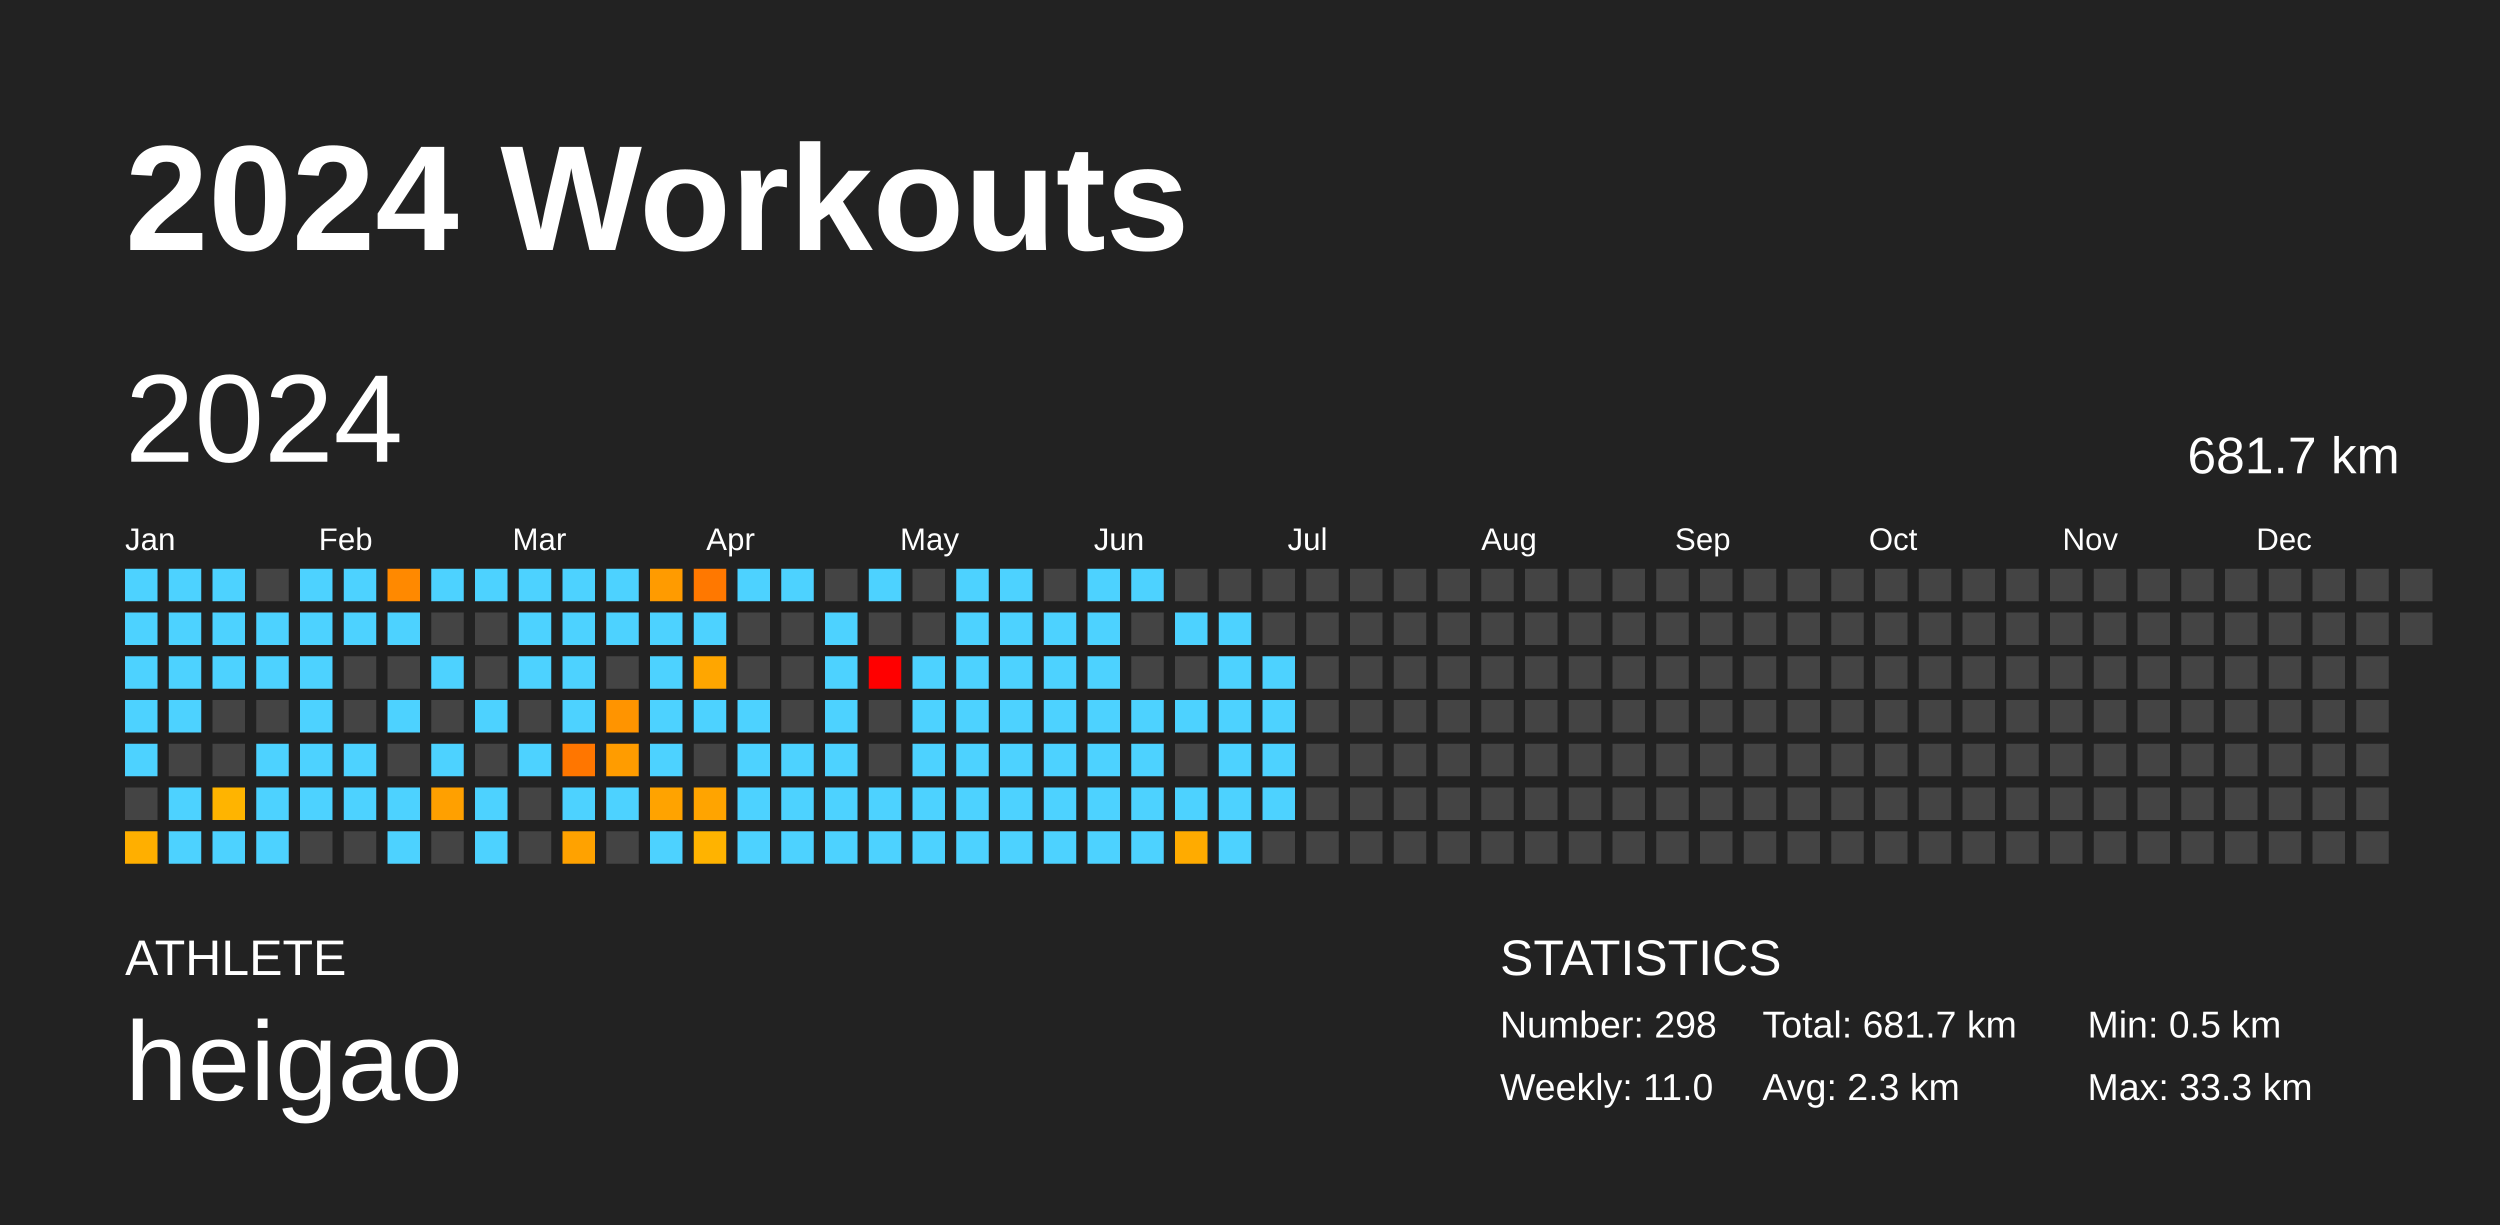
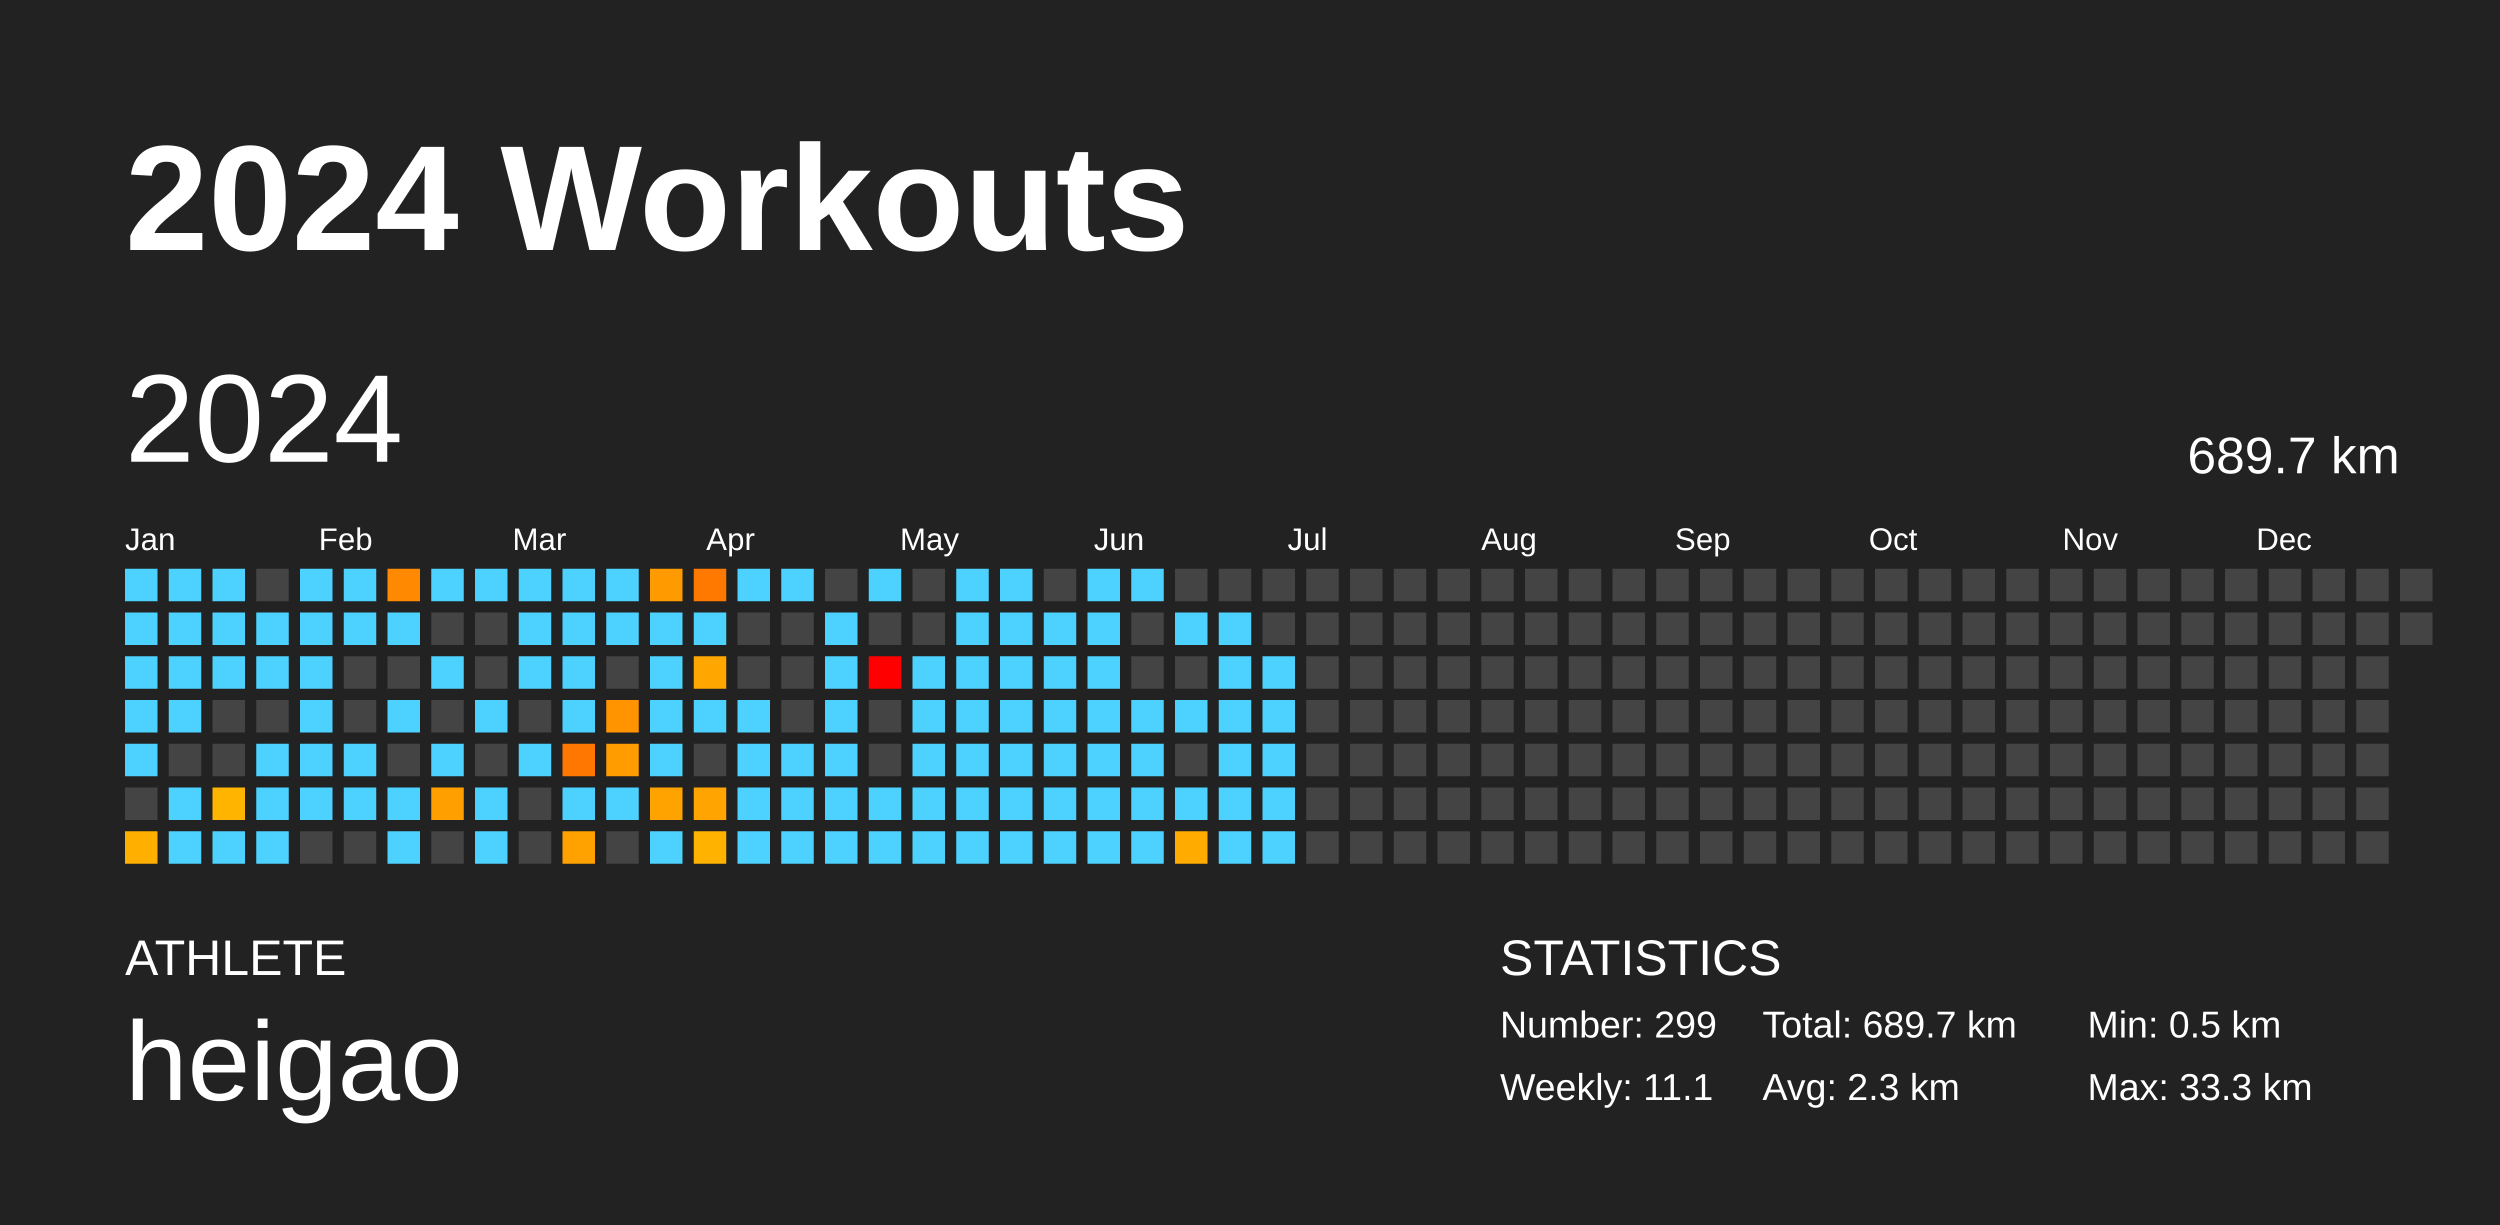
<svg xmlns="http://www.w3.org/2000/svg" baseProfile="full" height="98mm" version="1.1" viewBox="0,0,200,98" width="200mm">
  <defs />
  <rect fill="#222222" height="98" width="200" x="0" y="0" />
  <text fill="#FFFFFF" style="font-size:12px; font-family:Arial; font-weight:bold;" x="10" y="20">2024 Workouts</text>
  <text fill="#FFFFFF" style="font-size:4px; font-family:Arial" x="10" y="78">ATHLETE</text>
  <text fill="#FFFFFF" style="font-size:9px; font-family:Arial" x="10" y="88">heigao</text>
  <text fill="#FFFFFF" style="font-size:4px; font-family:Arial" x="120" y="78">STATISTICS</text>
-   <text fill="#FFFFFF" style="font-size:3px; font-family:Arial" x="120" y="83">Number: 298</text>
-   <text fill="#FFFFFF" style="font-size:3px; font-family:Arial" x="120" y="88">Weekly: 11.0</text>
-   <text fill="#FFFFFF" style="font-size:3px; font-family:Arial" x="141" y="83">Total: 681.7 km</text>
+   <text fill="#FFFFFF" style="font-size:3px; font-family:Arial" x="120" y="83">Number: 299</text>
+   <text fill="#FFFFFF" style="font-size:3px; font-family:Arial" x="120" y="88">Weekly: 11.1</text>
+   <text fill="#FFFFFF" style="font-size:3px; font-family:Arial" x="141" y="83">Total: 689.7 km</text>
  <text fill="#FFFFFF" style="font-size:3px; font-family:Arial" x="141" y="88">Avg: 2.3 km</text>
  <text fill="#FFFFFF" style="font-size:3px; font-family:Arial" x="167" y="83">Min: 0.5 km</text>
  <text fill="#FFFFFF" style="font-size:3px; font-family:Arial" x="167" y="88">Max: 33.3 km</text>
  <text dominant-baseline="hanging" fill="#FFFFFF" style="font-size:10.0px; font-family:Arial;" x="10" y="30">2024</text>
-   <text dominant-baseline="hanging" fill="#FFFFFF" style="font-size:4.125px; font-family:Arial;" x="175" y="35">681.7 km</text>
+   <text dominant-baseline="hanging" fill="#FFFFFF" style="font-size:4.125px; font-family:Arial;" x="175" y="35">689.7 km</text>
  <text fill="#FFFFFF" style="font-size:2.5px; font-family:Arial" x="10.0" y="44">Jan</text>
  <text fill="#FFFFFF" style="font-size:2.5px; font-family:Arial" x="25.5" y="44">Feb</text>
  <text fill="#FFFFFF" style="font-size:2.5px; font-family:Arial" x="41.0" y="44">Mar</text>
  <text fill="#FFFFFF" style="font-size:2.5px; font-family:Arial" x="56.5" y="44">Apr</text>
  <text fill="#FFFFFF" style="font-size:2.5px; font-family:Arial" x="72.0" y="44">May</text>
  <text fill="#FFFFFF" style="font-size:2.5px; font-family:Arial" x="87.5" y="44">Jun</text>
  <text fill="#FFFFFF" style="font-size:2.5px; font-family:Arial" x="103.0" y="44">Jul</text>
  <text fill="#FFFFFF" style="font-size:2.5px; font-family:Arial" x="118.5" y="44">Aug</text>
  <text fill="#FFFFFF" style="font-size:2.5px; font-family:Arial" x="134.0" y="44">Sep</text>
  <text fill="#FFFFFF" style="font-size:2.5px; font-family:Arial" x="149.5" y="44">Oct</text>
  <text fill="#FFFFFF" style="font-size:2.5px; font-family:Arial" x="165.0" y="44">Nov</text>
  <text fill="#FFFFFF" style="font-size:2.5px; font-family:Arial" x="180.5" y="44">Dec</text>
  <rect fill="#4dd2ff" height="2.6" width="2.6" x="10.0" y="45.5" />
  <rect fill="#4dd2ff" height="2.6" width="2.6" x="10.0" y="49.0" />
  <rect fill="#4dd2ff" height="2.6" width="2.6" x="10.0" y="52.5" />
  <rect fill="#4dd2ff" height="2.6" width="2.6" x="10.0" y="56.0" />
  <rect fill="#4dd2ff" height="2.6" width="2.6" x="10.0" y="59.5" />
  <rect fill="#444444" height="2.6" width="2.6" x="10.0" y="63.0" />
  <rect fill="#ffaf00" height="2.6" width="2.6" x="10.0" y="66.5" />
  <rect fill="#4dd2ff" height="2.6" width="2.6" x="13.5" y="45.5" />
  <rect fill="#4dd2ff" height="2.6" width="2.6" x="13.5" y="49.0" />
  <rect fill="#4dd2ff" height="2.6" width="2.6" x="13.5" y="52.5" />
  <rect fill="#4dd2ff" height="2.6" width="2.6" x="13.5" y="56.0" />
  <rect fill="#444444" height="2.6" width="2.6" x="13.5" y="59.5" />
  <rect fill="#4dd2ff" height="2.6" width="2.6" x="13.5" y="63.0" />
  <rect fill="#4dd2ff" height="2.6" width="2.6" x="13.5" y="66.5" />
  <rect fill="#4dd2ff" height="2.6" width="2.6" x="17.0" y="45.5" />
  <rect fill="#4dd2ff" height="2.6" width="2.6" x="17.0" y="49.0" />
  <rect fill="#4dd2ff" height="2.6" width="2.6" x="17.0" y="52.5" />
  <rect fill="#444444" height="2.6" width="2.6" x="17.0" y="56.0" />
  <rect fill="#444444" height="2.6" width="2.6" x="17.0" y="59.5" />
  <rect fill="#ffb400" height="2.6" width="2.6" x="17.0" y="63.0" />
  <rect fill="#4dd2ff" height="2.6" width="2.6" x="17.0" y="66.5" />
  <rect fill="#444444" height="2.6" width="2.6" x="20.5" y="45.5" />
  <rect fill="#4dd2ff" height="2.6" width="2.6" x="20.5" y="49.0" />
  <rect fill="#4dd2ff" height="2.6" width="2.6" x="20.5" y="52.5" />
  <rect fill="#444444" height="2.6" width="2.6" x="20.5" y="56.0" />
  <rect fill="#4dd2ff" height="2.6" width="2.6" x="20.5" y="59.5" />
  <rect fill="#4dd2ff" height="2.6" width="2.6" x="20.5" y="63.0" />
  <rect fill="#4dd2ff" height="2.6" width="2.6" x="20.5" y="66.5" />
  <rect fill="#4dd2ff" height="2.6" width="2.6" x="24.0" y="45.5" />
  <rect fill="#4dd2ff" height="2.6" width="2.6" x="24.0" y="49.0" />
  <rect fill="#4dd2ff" height="2.6" width="2.6" x="24.0" y="52.5" />
  <rect fill="#4dd2ff" height="2.6" width="2.6" x="24.0" y="56.0" />
  <rect fill="#4dd2ff" height="2.6" width="2.6" x="24.0" y="59.5" />
  <rect fill="#4dd2ff" height="2.6" width="2.6" x="24.0" y="63.0" />
  <rect fill="#444444" height="2.6" width="2.6" x="24.0" y="66.5" />
  <rect fill="#4dd2ff" height="2.6" width="2.6" x="27.5" y="45.5" />
  <rect fill="#4dd2ff" height="2.6" width="2.6" x="27.5" y="49.0" />
  <rect fill="#444444" height="2.6" width="2.6" x="27.5" y="52.5" />
  <rect fill="#444444" height="2.6" width="2.6" x="27.5" y="56.0" />
  <rect fill="#4dd2ff" height="2.6" width="2.6" x="27.5" y="59.5" />
  <rect fill="#4dd2ff" height="2.6" width="2.6" x="27.5" y="63.0" />
  <rect fill="#444444" height="2.6" width="2.6" x="27.5" y="66.5" />
  <rect fill="#ff8900" height="2.6" width="2.6" x="31.0" y="45.5" />
  <rect fill="#4dd2ff" height="2.6" width="2.6" x="31.0" y="49.0" />
  <rect fill="#444444" height="2.6" width="2.6" x="31.0" y="52.5" />
  <rect fill="#4dd2ff" height="2.6" width="2.6" x="31.0" y="56.0" />
  <rect fill="#444444" height="2.6" width="2.6" x="31.0" y="59.5" />
  <rect fill="#4dd2ff" height="2.6" width="2.6" x="31.0" y="63.0" />
  <rect fill="#4dd2ff" height="2.6" width="2.6" x="31.0" y="66.5" />
  <rect fill="#4dd2ff" height="2.6" width="2.6" x="34.5" y="45.5" />
  <rect fill="#444444" height="2.6" width="2.6" x="34.5" y="49.0" />
  <rect fill="#4dd2ff" height="2.6" width="2.6" x="34.5" y="52.5" />
  <rect fill="#444444" height="2.6" width="2.6" x="34.5" y="56.0" />
  <rect fill="#4dd2ff" height="2.6" width="2.6" x="34.5" y="59.5" />
  <rect fill="#ffa000" height="2.6" width="2.6" x="34.5" y="63.0" />
  <rect fill="#444444" height="2.6" width="2.6" x="34.5" y="66.5" />
  <rect fill="#4dd2ff" height="2.6" width="2.6" x="38.0" y="45.5" />
  <rect fill="#444444" height="2.6" width="2.6" x="38.0" y="49.0" />
  <rect fill="#444444" height="2.6" width="2.6" x="38.0" y="52.5" />
  <rect fill="#4dd2ff" height="2.6" width="2.6" x="38.0" y="56.0" />
  <rect fill="#444444" height="2.6" width="2.6" x="38.0" y="59.5" />
  <rect fill="#4dd2ff" height="2.6" width="2.6" x="38.0" y="63.0" />
  <rect fill="#4dd2ff" height="2.6" width="2.6" x="38.0" y="66.5" />
  <rect fill="#4dd2ff" height="2.6" width="2.6" x="41.5" y="45.5" />
  <rect fill="#4dd2ff" height="2.6" width="2.6" x="41.5" y="49.0" />
  <rect fill="#4dd2ff" height="2.6" width="2.6" x="41.5" y="52.5" />
  <rect fill="#444444" height="2.6" width="2.6" x="41.5" y="56.0" />
  <rect fill="#4dd2ff" height="2.6" width="2.6" x="41.5" y="59.5" />
  <rect fill="#444444" height="2.6" width="2.6" x="41.5" y="63.0" />
  <rect fill="#444444" height="2.6" width="2.6" x="41.5" y="66.5" />
  <rect fill="#4dd2ff" height="2.6" width="2.6" x="45.0" y="45.5" />
  <rect fill="#4dd2ff" height="2.6" width="2.6" x="45.0" y="49.0" />
  <rect fill="#4dd2ff" height="2.6" width="2.6" x="45.0" y="52.5" />
  <rect fill="#4dd2ff" height="2.6" width="2.6" x="45.0" y="56.0" />
  <rect fill="#ff7600" height="2.6" width="2.6" x="45.0" y="59.5" />
  <rect fill="#4dd2ff" height="2.6" width="2.6" x="45.0" y="63.0" />
  <rect fill="#ffa200" height="2.6" width="2.6" x="45.0" y="66.5" />
  <rect fill="#4dd2ff" height="2.6" width="2.6" x="48.5" y="45.5" />
  <rect fill="#4dd2ff" height="2.6" width="2.6" x="48.5" y="49.0" />
  <rect fill="#444444" height="2.6" width="2.6" x="48.5" y="52.5" />
  <rect fill="#ff9400" height="2.6" width="2.6" x="48.5" y="56.0" />
  <rect fill="#ff9c00" height="2.6" width="2.6" x="48.5" y="59.5" />
  <rect fill="#4dd2ff" height="2.6" width="2.6" x="48.5" y="63.0" />
  <rect fill="#444444" height="2.6" width="2.6" x="48.5" y="66.5" />
  <rect fill="#ff9b00" height="2.6" width="2.6" x="52.0" y="45.5" />
  <rect fill="#4dd2ff" height="2.6" width="2.6" x="52.0" y="49.0" />
  <rect fill="#4dd2ff" height="2.6" width="2.6" x="52.0" y="52.5" />
  <rect fill="#4dd2ff" height="2.6" width="2.6" x="52.0" y="56.0" />
  <rect fill="#4dd2ff" height="2.6" width="2.6" x="52.0" y="59.5" />
  <rect fill="#ffa300" height="2.6" width="2.6" x="52.0" y="63.0" />
  <rect fill="#4dd2ff" height="2.6" width="2.6" x="52.0" y="66.5" />
  <rect fill="#ff7800" height="2.6" width="2.6" x="55.5" y="45.5" />
  <rect fill="#4dd2ff" height="2.6" width="2.6" x="55.5" y="49.0" />
  <rect fill="#ffa600" height="2.6" width="2.6" x="55.5" y="52.5" />
  <rect fill="#4dd2ff" height="2.6" width="2.6" x="55.5" y="56.0" />
  <rect fill="#444444" height="2.6" width="2.6" x="55.5" y="59.5" />
  <rect fill="#ffa400" height="2.6" width="2.6" x="55.5" y="63.0" />
  <rect fill="#ffb300" height="2.6" width="2.6" x="55.5" y="66.5" />
  <rect fill="#4dd2ff" height="2.6" width="2.6" x="59.0" y="45.5" />
  <rect fill="#444444" height="2.6" width="2.6" x="59.0" y="49.0" />
  <rect fill="#444444" height="2.6" width="2.6" x="59.0" y="52.5" />
  <rect fill="#4dd2ff" height="2.6" width="2.6" x="59.0" y="56.0" />
  <rect fill="#4dd2ff" height="2.6" width="2.6" x="59.0" y="59.5" />
  <rect fill="#4dd2ff" height="2.6" width="2.6" x="59.0" y="63.0" />
  <rect fill="#4dd2ff" height="2.6" width="2.6" x="59.0" y="66.5" />
  <rect fill="#4dd2ff" height="2.6" width="2.6" x="62.5" y="45.5" />
  <rect fill="#444444" height="2.6" width="2.6" x="62.5" y="49.0" />
  <rect fill="#444444" height="2.6" width="2.6" x="62.5" y="52.5" />
  <rect fill="#444444" height="2.6" width="2.6" x="62.5" y="56.0" />
  <rect fill="#4dd2ff" height="2.6" width="2.6" x="62.5" y="59.5" />
  <rect fill="#4dd2ff" height="2.6" width="2.6" x="62.5" y="63.0" />
  <rect fill="#4dd2ff" height="2.6" width="2.6" x="62.5" y="66.5" />
  <rect fill="#444444" height="2.6" width="2.6" x="66.0" y="45.5" />
  <rect fill="#4dd2ff" height="2.6" width="2.6" x="66.0" y="49.0" />
  <rect fill="#4dd2ff" height="2.6" width="2.6" x="66.0" y="52.5" />
  <rect fill="#4dd2ff" height="2.6" width="2.6" x="66.0" y="56.0" />
  <rect fill="#4dd2ff" height="2.6" width="2.6" x="66.0" y="59.5" />
  <rect fill="#4dd2ff" height="2.6" width="2.6" x="66.0" y="63.0" />
  <rect fill="#4dd2ff" height="2.6" width="2.6" x="66.0" y="66.5" />
  <rect fill="#4dd2ff" height="2.6" width="2.6" x="69.5" y="45.5" />
  <rect fill="#444444" height="2.6" width="2.6" x="69.5" y="49.0" />
  <rect fill="red" height="2.6" width="2.6" x="69.5" y="52.5" />
  <rect fill="#444444" height="2.6" width="2.6" x="69.5" y="56.0" />
  <rect fill="#444444" height="2.6" width="2.6" x="69.5" y="59.5" />
  <rect fill="#4dd2ff" height="2.6" width="2.6" x="69.5" y="63.0" />
  <rect fill="#4dd2ff" height="2.6" width="2.6" x="69.5" y="66.5" />
  <rect fill="#444444" height="2.6" width="2.6" x="73.0" y="45.5" />
  <rect fill="#444444" height="2.6" width="2.6" x="73.0" y="49.0" />
  <rect fill="#4dd2ff" height="2.6" width="2.6" x="73.0" y="52.5" />
  <rect fill="#4dd2ff" height="2.6" width="2.6" x="73.0" y="56.0" />
  <rect fill="#4dd2ff" height="2.6" width="2.6" x="73.0" y="59.5" />
  <rect fill="#4dd2ff" height="2.6" width="2.6" x="73.0" y="63.0" />
  <rect fill="#4dd2ff" height="2.6" width="2.6" x="73.0" y="66.5" />
  <rect fill="#4dd2ff" height="2.6" width="2.6" x="76.5" y="45.5" />
  <rect fill="#4dd2ff" height="2.6" width="2.6" x="76.5" y="49.0" />
  <rect fill="#4dd2ff" height="2.6" width="2.6" x="76.5" y="52.5" />
  <rect fill="#4dd2ff" height="2.6" width="2.6" x="76.5" y="56.0" />
  <rect fill="#4dd2ff" height="2.6" width="2.6" x="76.5" y="59.5" />
  <rect fill="#4dd2ff" height="2.6" width="2.6" x="76.5" y="63.0" />
  <rect fill="#4dd2ff" height="2.6" width="2.6" x="76.5" y="66.5" />
  <rect fill="#4dd2ff" height="2.6" width="2.6" x="80.0" y="45.5" />
  <rect fill="#4dd2ff" height="2.6" width="2.6" x="80.0" y="49.0" />
  <rect fill="#4dd2ff" height="2.6" width="2.6" x="80.0" y="52.5" />
  <rect fill="#4dd2ff" height="2.6" width="2.6" x="80.0" y="56.0" />
  <rect fill="#4dd2ff" height="2.6" width="2.6" x="80.0" y="59.5" />
  <rect fill="#4dd2ff" height="2.6" width="2.6" x="80.0" y="63.0" />
  <rect fill="#4dd2ff" height="2.6" width="2.6" x="80.0" y="66.5" />
  <rect fill="#444444" height="2.6" width="2.6" x="83.5" y="45.5" />
  <rect fill="#4dd2ff" height="2.6" width="2.6" x="83.5" y="49.0" />
  <rect fill="#4dd2ff" height="2.6" width="2.6" x="83.5" y="52.5" />
  <rect fill="#4dd2ff" height="2.6" width="2.6" x="83.5" y="56.0" />
  <rect fill="#4dd2ff" height="2.6" width="2.6" x="83.5" y="59.5" />
  <rect fill="#4dd2ff" height="2.6" width="2.6" x="83.5" y="63.0" />
  <rect fill="#4dd2ff" height="2.6" width="2.6" x="83.5" y="66.5" />
  <rect fill="#4dd2ff" height="2.6" width="2.6" x="87.0" y="45.5" />
  <rect fill="#4dd2ff" height="2.6" width="2.6" x="87.0" y="49.0" />
  <rect fill="#4dd2ff" height="2.6" width="2.6" x="87.0" y="52.5" />
  <rect fill="#4dd2ff" height="2.6" width="2.6" x="87.0" y="56.0" />
  <rect fill="#4dd2ff" height="2.6" width="2.6" x="87.0" y="59.5" />
  <rect fill="#4dd2ff" height="2.6" width="2.6" x="87.0" y="63.0" />
  <rect fill="#4dd2ff" height="2.6" width="2.6" x="87.0" y="66.5" />
  <rect fill="#4dd2ff" height="2.6" width="2.6" x="90.5" y="45.5" />
  <rect fill="#444444" height="2.6" width="2.6" x="90.5" y="49.0" />
  <rect fill="#444444" height="2.6" width="2.6" x="90.5" y="52.5" />
  <rect fill="#4dd2ff" height="2.6" width="2.6" x="90.5" y="56.0" />
  <rect fill="#4dd2ff" height="2.6" width="2.6" x="90.5" y="59.5" />
  <rect fill="#4dd2ff" height="2.6" width="2.6" x="90.5" y="63.0" />
  <rect fill="#4dd2ff" height="2.6" width="2.6" x="90.5" y="66.5" />
  <rect fill="#444444" height="2.6" width="2.6" x="94.0" y="45.5" />
  <rect fill="#4dd2ff" height="2.6" width="2.6" x="94.0" y="49.0" />
  <rect fill="#444444" height="2.6" width="2.6" x="94.0" y="52.5" />
  <rect fill="#4dd2ff" height="2.6" width="2.6" x="94.0" y="56.0" />
  <rect fill="#444444" height="2.6" width="2.6" x="94.0" y="59.5" />
  <rect fill="#4dd2ff" height="2.6" width="2.6" x="94.0" y="63.0" />
  <rect fill="#ffab00" height="2.6" width="2.6" x="94.0" y="66.5" />
  <rect fill="#444444" height="2.6" width="2.6" x="97.5" y="45.5" />
  <rect fill="#4dd2ff" height="2.6" width="2.6" x="97.5" y="49.0" />
  <rect fill="#4dd2ff" height="2.6" width="2.6" x="97.5" y="52.5" />
  <rect fill="#4dd2ff" height="2.6" width="2.6" x="97.5" y="56.0" />
  <rect fill="#4dd2ff" height="2.6" width="2.6" x="97.5" y="59.5" />
  <rect fill="#4dd2ff" height="2.6" width="2.6" x="97.5" y="63.0" />
  <rect fill="#4dd2ff" height="2.6" width="2.6" x="97.5" y="66.5" />
  <rect fill="#444444" height="2.6" width="2.6" x="101.0" y="45.5" />
  <rect fill="#444444" height="2.6" width="2.6" x="101.0" y="49.0" />
  <rect fill="#4dd2ff" height="2.6" width="2.6" x="101.0" y="52.5" />
  <rect fill="#4dd2ff" height="2.6" width="2.6" x="101.0" y="56.0" />
  <rect fill="#4dd2ff" height="2.6" width="2.6" x="101.0" y="59.5" />
  <rect fill="#4dd2ff" height="2.6" width="2.6" x="101.0" y="63.0" />
-   <rect fill="#444444" height="2.6" width="2.6" x="101.0" y="66.5" />
+   <rect fill="#4dd2ff" height="2.6" width="2.6" x="101.0" y="66.5" />
  <rect fill="#444444" height="2.6" width="2.6" x="104.5" y="45.5" />
  <rect fill="#444444" height="2.6" width="2.6" x="104.5" y="49.0" />
  <rect fill="#444444" height="2.6" width="2.6" x="104.5" y="52.5" />
  <rect fill="#444444" height="2.6" width="2.6" x="104.5" y="56.0" />
  <rect fill="#444444" height="2.6" width="2.6" x="104.5" y="59.5" />
  <rect fill="#444444" height="2.6" width="2.6" x="104.5" y="63.0" />
  <rect fill="#444444" height="2.6" width="2.6" x="104.5" y="66.5" />
  <rect fill="#444444" height="2.6" width="2.6" x="108.0" y="45.5" />
  <rect fill="#444444" height="2.6" width="2.6" x="108.0" y="49.0" />
  <rect fill="#444444" height="2.6" width="2.6" x="108.0" y="52.5" />
  <rect fill="#444444" height="2.6" width="2.6" x="108.0" y="56.0" />
  <rect fill="#444444" height="2.6" width="2.6" x="108.0" y="59.5" />
  <rect fill="#444444" height="2.6" width="2.6" x="108.0" y="63.0" />
  <rect fill="#444444" height="2.6" width="2.6" x="108.0" y="66.5" />
  <rect fill="#444444" height="2.6" width="2.6" x="111.5" y="45.5" />
  <rect fill="#444444" height="2.6" width="2.6" x="111.5" y="49.0" />
  <rect fill="#444444" height="2.6" width="2.6" x="111.5" y="52.5" />
  <rect fill="#444444" height="2.6" width="2.6" x="111.5" y="56.0" />
  <rect fill="#444444" height="2.6" width="2.6" x="111.5" y="59.5" />
  <rect fill="#444444" height="2.6" width="2.6" x="111.5" y="63.0" />
  <rect fill="#444444" height="2.6" width="2.6" x="111.5" y="66.5" />
  <rect fill="#444444" height="2.6" width="2.6" x="115.0" y="45.5" />
  <rect fill="#444444" height="2.6" width="2.6" x="115.0" y="49.0" />
  <rect fill="#444444" height="2.6" width="2.6" x="115.0" y="52.5" />
  <rect fill="#444444" height="2.6" width="2.6" x="115.0" y="56.0" />
  <rect fill="#444444" height="2.6" width="2.6" x="115.0" y="59.5" />
  <rect fill="#444444" height="2.6" width="2.6" x="115.0" y="63.0" />
  <rect fill="#444444" height="2.6" width="2.6" x="115.0" y="66.5" />
  <rect fill="#444444" height="2.6" width="2.6" x="118.5" y="45.5" />
  <rect fill="#444444" height="2.6" width="2.6" x="118.5" y="49.0" />
  <rect fill="#444444" height="2.6" width="2.6" x="118.5" y="52.5" />
  <rect fill="#444444" height="2.6" width="2.6" x="118.5" y="56.0" />
  <rect fill="#444444" height="2.6" width="2.6" x="118.5" y="59.5" />
  <rect fill="#444444" height="2.6" width="2.6" x="118.5" y="63.0" />
  <rect fill="#444444" height="2.6" width="2.6" x="118.5" y="66.5" />
  <rect fill="#444444" height="2.6" width="2.6" x="122.0" y="45.5" />
  <rect fill="#444444" height="2.6" width="2.6" x="122.0" y="49.0" />
  <rect fill="#444444" height="2.6" width="2.6" x="122.0" y="52.5" />
  <rect fill="#444444" height="2.6" width="2.6" x="122.0" y="56.0" />
  <rect fill="#444444" height="2.6" width="2.6" x="122.0" y="59.5" />
  <rect fill="#444444" height="2.6" width="2.6" x="122.0" y="63.0" />
  <rect fill="#444444" height="2.6" width="2.6" x="122.0" y="66.5" />
  <rect fill="#444444" height="2.6" width="2.6" x="125.5" y="45.5" />
  <rect fill="#444444" height="2.6" width="2.6" x="125.5" y="49.0" />
  <rect fill="#444444" height="2.6" width="2.6" x="125.5" y="52.5" />
  <rect fill="#444444" height="2.6" width="2.6" x="125.5" y="56.0" />
  <rect fill="#444444" height="2.6" width="2.6" x="125.5" y="59.5" />
  <rect fill="#444444" height="2.6" width="2.6" x="125.5" y="63.0" />
  <rect fill="#444444" height="2.6" width="2.6" x="125.5" y="66.5" />
  <rect fill="#444444" height="2.6" width="2.6" x="129.0" y="45.5" />
  <rect fill="#444444" height="2.6" width="2.6" x="129.0" y="49.0" />
  <rect fill="#444444" height="2.6" width="2.6" x="129.0" y="52.5" />
  <rect fill="#444444" height="2.6" width="2.6" x="129.0" y="56.0" />
  <rect fill="#444444" height="2.6" width="2.6" x="129.0" y="59.5" />
  <rect fill="#444444" height="2.6" width="2.6" x="129.0" y="63.0" />
  <rect fill="#444444" height="2.6" width="2.6" x="129.0" y="66.5" />
  <rect fill="#444444" height="2.6" width="2.6" x="132.5" y="45.5" />
  <rect fill="#444444" height="2.6" width="2.6" x="132.5" y="49.0" />
  <rect fill="#444444" height="2.6" width="2.6" x="132.5" y="52.5" />
  <rect fill="#444444" height="2.6" width="2.6" x="132.5" y="56.0" />
  <rect fill="#444444" height="2.6" width="2.6" x="132.5" y="59.5" />
  <rect fill="#444444" height="2.6" width="2.6" x="132.5" y="63.0" />
  <rect fill="#444444" height="2.6" width="2.6" x="132.5" y="66.5" />
  <rect fill="#444444" height="2.6" width="2.6" x="136.0" y="45.5" />
  <rect fill="#444444" height="2.6" width="2.6" x="136.0" y="49.0" />
  <rect fill="#444444" height="2.6" width="2.6" x="136.0" y="52.5" />
  <rect fill="#444444" height="2.6" width="2.6" x="136.0" y="56.0" />
  <rect fill="#444444" height="2.6" width="2.6" x="136.0" y="59.5" />
  <rect fill="#444444" height="2.6" width="2.6" x="136.0" y="63.0" />
  <rect fill="#444444" height="2.6" width="2.6" x="136.0" y="66.5" />
  <rect fill="#444444" height="2.6" width="2.6" x="139.5" y="45.5" />
  <rect fill="#444444" height="2.6" width="2.6" x="139.5" y="49.0" />
  <rect fill="#444444" height="2.6" width="2.6" x="139.5" y="52.5" />
  <rect fill="#444444" height="2.6" width="2.6" x="139.5" y="56.0" />
  <rect fill="#444444" height="2.6" width="2.6" x="139.5" y="59.5" />
  <rect fill="#444444" height="2.6" width="2.6" x="139.5" y="63.0" />
  <rect fill="#444444" height="2.6" width="2.6" x="139.5" y="66.5" />
  <rect fill="#444444" height="2.6" width="2.6" x="143.0" y="45.5" />
  <rect fill="#444444" height="2.6" width="2.6" x="143.0" y="49.0" />
  <rect fill="#444444" height="2.6" width="2.6" x="143.0" y="52.5" />
  <rect fill="#444444" height="2.6" width="2.6" x="143.0" y="56.0" />
  <rect fill="#444444" height="2.6" width="2.6" x="143.0" y="59.5" />
  <rect fill="#444444" height="2.6" width="2.6" x="143.0" y="63.0" />
  <rect fill="#444444" height="2.6" width="2.6" x="143.0" y="66.5" />
  <rect fill="#444444" height="2.6" width="2.6" x="146.5" y="45.5" />
  <rect fill="#444444" height="2.6" width="2.6" x="146.5" y="49.0" />
  <rect fill="#444444" height="2.6" width="2.6" x="146.5" y="52.5" />
  <rect fill="#444444" height="2.6" width="2.6" x="146.5" y="56.0" />
  <rect fill="#444444" height="2.6" width="2.6" x="146.5" y="59.5" />
  <rect fill="#444444" height="2.6" width="2.6" x="146.5" y="63.0" />
  <rect fill="#444444" height="2.6" width="2.6" x="146.5" y="66.5" />
  <rect fill="#444444" height="2.6" width="2.6" x="150.0" y="45.5" />
  <rect fill="#444444" height="2.6" width="2.6" x="150.0" y="49.0" />
  <rect fill="#444444" height="2.6" width="2.6" x="150.0" y="52.5" />
  <rect fill="#444444" height="2.6" width="2.6" x="150.0" y="56.0" />
  <rect fill="#444444" height="2.6" width="2.6" x="150.0" y="59.5" />
  <rect fill="#444444" height="2.6" width="2.6" x="150.0" y="63.0" />
  <rect fill="#444444" height="2.6" width="2.6" x="150.0" y="66.5" />
  <rect fill="#444444" height="2.6" width="2.6" x="153.5" y="45.5" />
  <rect fill="#444444" height="2.6" width="2.6" x="153.5" y="49.0" />
  <rect fill="#444444" height="2.6" width="2.6" x="153.5" y="52.5" />
  <rect fill="#444444" height="2.6" width="2.6" x="153.5" y="56.0" />
  <rect fill="#444444" height="2.6" width="2.6" x="153.5" y="59.5" />
  <rect fill="#444444" height="2.6" width="2.6" x="153.5" y="63.0" />
  <rect fill="#444444" height="2.6" width="2.6" x="153.5" y="66.5" />
  <rect fill="#444444" height="2.6" width="2.6" x="157.0" y="45.5" />
  <rect fill="#444444" height="2.6" width="2.6" x="157.0" y="49.0" />
  <rect fill="#444444" height="2.6" width="2.6" x="157.0" y="52.5" />
  <rect fill="#444444" height="2.6" width="2.6" x="157.0" y="56.0" />
  <rect fill="#444444" height="2.6" width="2.6" x="157.0" y="59.5" />
  <rect fill="#444444" height="2.6" width="2.6" x="157.0" y="63.0" />
  <rect fill="#444444" height="2.6" width="2.6" x="157.0" y="66.5" />
  <rect fill="#444444" height="2.6" width="2.6" x="160.5" y="45.5" />
  <rect fill="#444444" height="2.6" width="2.6" x="160.5" y="49.0" />
  <rect fill="#444444" height="2.6" width="2.6" x="160.5" y="52.5" />
  <rect fill="#444444" height="2.6" width="2.6" x="160.5" y="56.0" />
  <rect fill="#444444" height="2.6" width="2.6" x="160.5" y="59.5" />
  <rect fill="#444444" height="2.6" width="2.6" x="160.5" y="63.0" />
  <rect fill="#444444" height="2.6" width="2.6" x="160.5" y="66.5" />
  <rect fill="#444444" height="2.6" width="2.6" x="164.0" y="45.5" />
  <rect fill="#444444" height="2.6" width="2.6" x="164.0" y="49.0" />
  <rect fill="#444444" height="2.6" width="2.6" x="164.0" y="52.5" />
  <rect fill="#444444" height="2.6" width="2.6" x="164.0" y="56.0" />
  <rect fill="#444444" height="2.6" width="2.6" x="164.0" y="59.5" />
  <rect fill="#444444" height="2.6" width="2.6" x="164.0" y="63.0" />
  <rect fill="#444444" height="2.6" width="2.6" x="164.0" y="66.5" />
  <rect fill="#444444" height="2.6" width="2.6" x="167.5" y="45.5" />
  <rect fill="#444444" height="2.6" width="2.6" x="167.5" y="49.0" />
  <rect fill="#444444" height="2.6" width="2.6" x="167.5" y="52.5" />
  <rect fill="#444444" height="2.6" width="2.6" x="167.5" y="56.0" />
  <rect fill="#444444" height="2.6" width="2.6" x="167.5" y="59.5" />
  <rect fill="#444444" height="2.6" width="2.6" x="167.5" y="63.0" />
  <rect fill="#444444" height="2.6" width="2.6" x="167.5" y="66.5" />
  <rect fill="#444444" height="2.6" width="2.6" x="171.0" y="45.5" />
  <rect fill="#444444" height="2.6" width="2.6" x="171.0" y="49.0" />
  <rect fill="#444444" height="2.6" width="2.6" x="171.0" y="52.5" />
  <rect fill="#444444" height="2.6" width="2.6" x="171.0" y="56.0" />
  <rect fill="#444444" height="2.6" width="2.6" x="171.0" y="59.5" />
  <rect fill="#444444" height="2.6" width="2.6" x="171.0" y="63.0" />
  <rect fill="#444444" height="2.6" width="2.6" x="171.0" y="66.5" />
  <rect fill="#444444" height="2.6" width="2.6" x="174.5" y="45.5" />
  <rect fill="#444444" height="2.6" width="2.6" x="174.5" y="49.0" />
  <rect fill="#444444" height="2.6" width="2.6" x="174.5" y="52.5" />
  <rect fill="#444444" height="2.6" width="2.6" x="174.5" y="56.0" />
  <rect fill="#444444" height="2.6" width="2.6" x="174.5" y="59.5" />
  <rect fill="#444444" height="2.6" width="2.6" x="174.5" y="63.0" />
  <rect fill="#444444" height="2.6" width="2.6" x="174.5" y="66.5" />
  <rect fill="#444444" height="2.6" width="2.6" x="178.0" y="45.5" />
  <rect fill="#444444" height="2.6" width="2.6" x="178.0" y="49.0" />
  <rect fill="#444444" height="2.6" width="2.6" x="178.0" y="52.5" />
  <rect fill="#444444" height="2.6" width="2.6" x="178.0" y="56.0" />
  <rect fill="#444444" height="2.6" width="2.6" x="178.0" y="59.5" />
  <rect fill="#444444" height="2.6" width="2.6" x="178.0" y="63.0" />
  <rect fill="#444444" height="2.6" width="2.6" x="178.0" y="66.5" />
  <rect fill="#444444" height="2.6" width="2.6" x="181.5" y="45.5" />
  <rect fill="#444444" height="2.6" width="2.6" x="181.5" y="49.0" />
  <rect fill="#444444" height="2.6" width="2.6" x="181.5" y="52.5" />
  <rect fill="#444444" height="2.6" width="2.6" x="181.5" y="56.0" />
  <rect fill="#444444" height="2.6" width="2.6" x="181.5" y="59.5" />
  <rect fill="#444444" height="2.6" width="2.6" x="181.5" y="63.0" />
  <rect fill="#444444" height="2.6" width="2.6" x="181.5" y="66.5" />
  <rect fill="#444444" height="2.6" width="2.6" x="185.0" y="45.5" />
  <rect fill="#444444" height="2.6" width="2.6" x="185.0" y="49.0" />
  <rect fill="#444444" height="2.6" width="2.6" x="185.0" y="52.5" />
  <rect fill="#444444" height="2.6" width="2.6" x="185.0" y="56.0" />
  <rect fill="#444444" height="2.6" width="2.6" x="185.0" y="59.5" />
  <rect fill="#444444" height="2.6" width="2.6" x="185.0" y="63.0" />
  <rect fill="#444444" height="2.6" width="2.6" x="185.0" y="66.5" />
  <rect fill="#444444" height="2.6" width="2.6" x="188.5" y="45.5" />
  <rect fill="#444444" height="2.6" width="2.6" x="188.5" y="49.0" />
  <rect fill="#444444" height="2.6" width="2.6" x="188.5" y="52.5" />
  <rect fill="#444444" height="2.6" width="2.6" x="188.5" y="56.0" />
  <rect fill="#444444" height="2.6" width="2.6" x="188.5" y="59.5" />
  <rect fill="#444444" height="2.6" width="2.6" x="188.5" y="63.0" />
  <rect fill="#444444" height="2.6" width="2.6" x="188.5" y="66.5" />
  <rect fill="#444444" height="2.6" width="2.6" x="192.0" y="45.5" />
  <rect fill="#444444" height="2.6" width="2.6" x="192.0" y="49.0" />
</svg>
